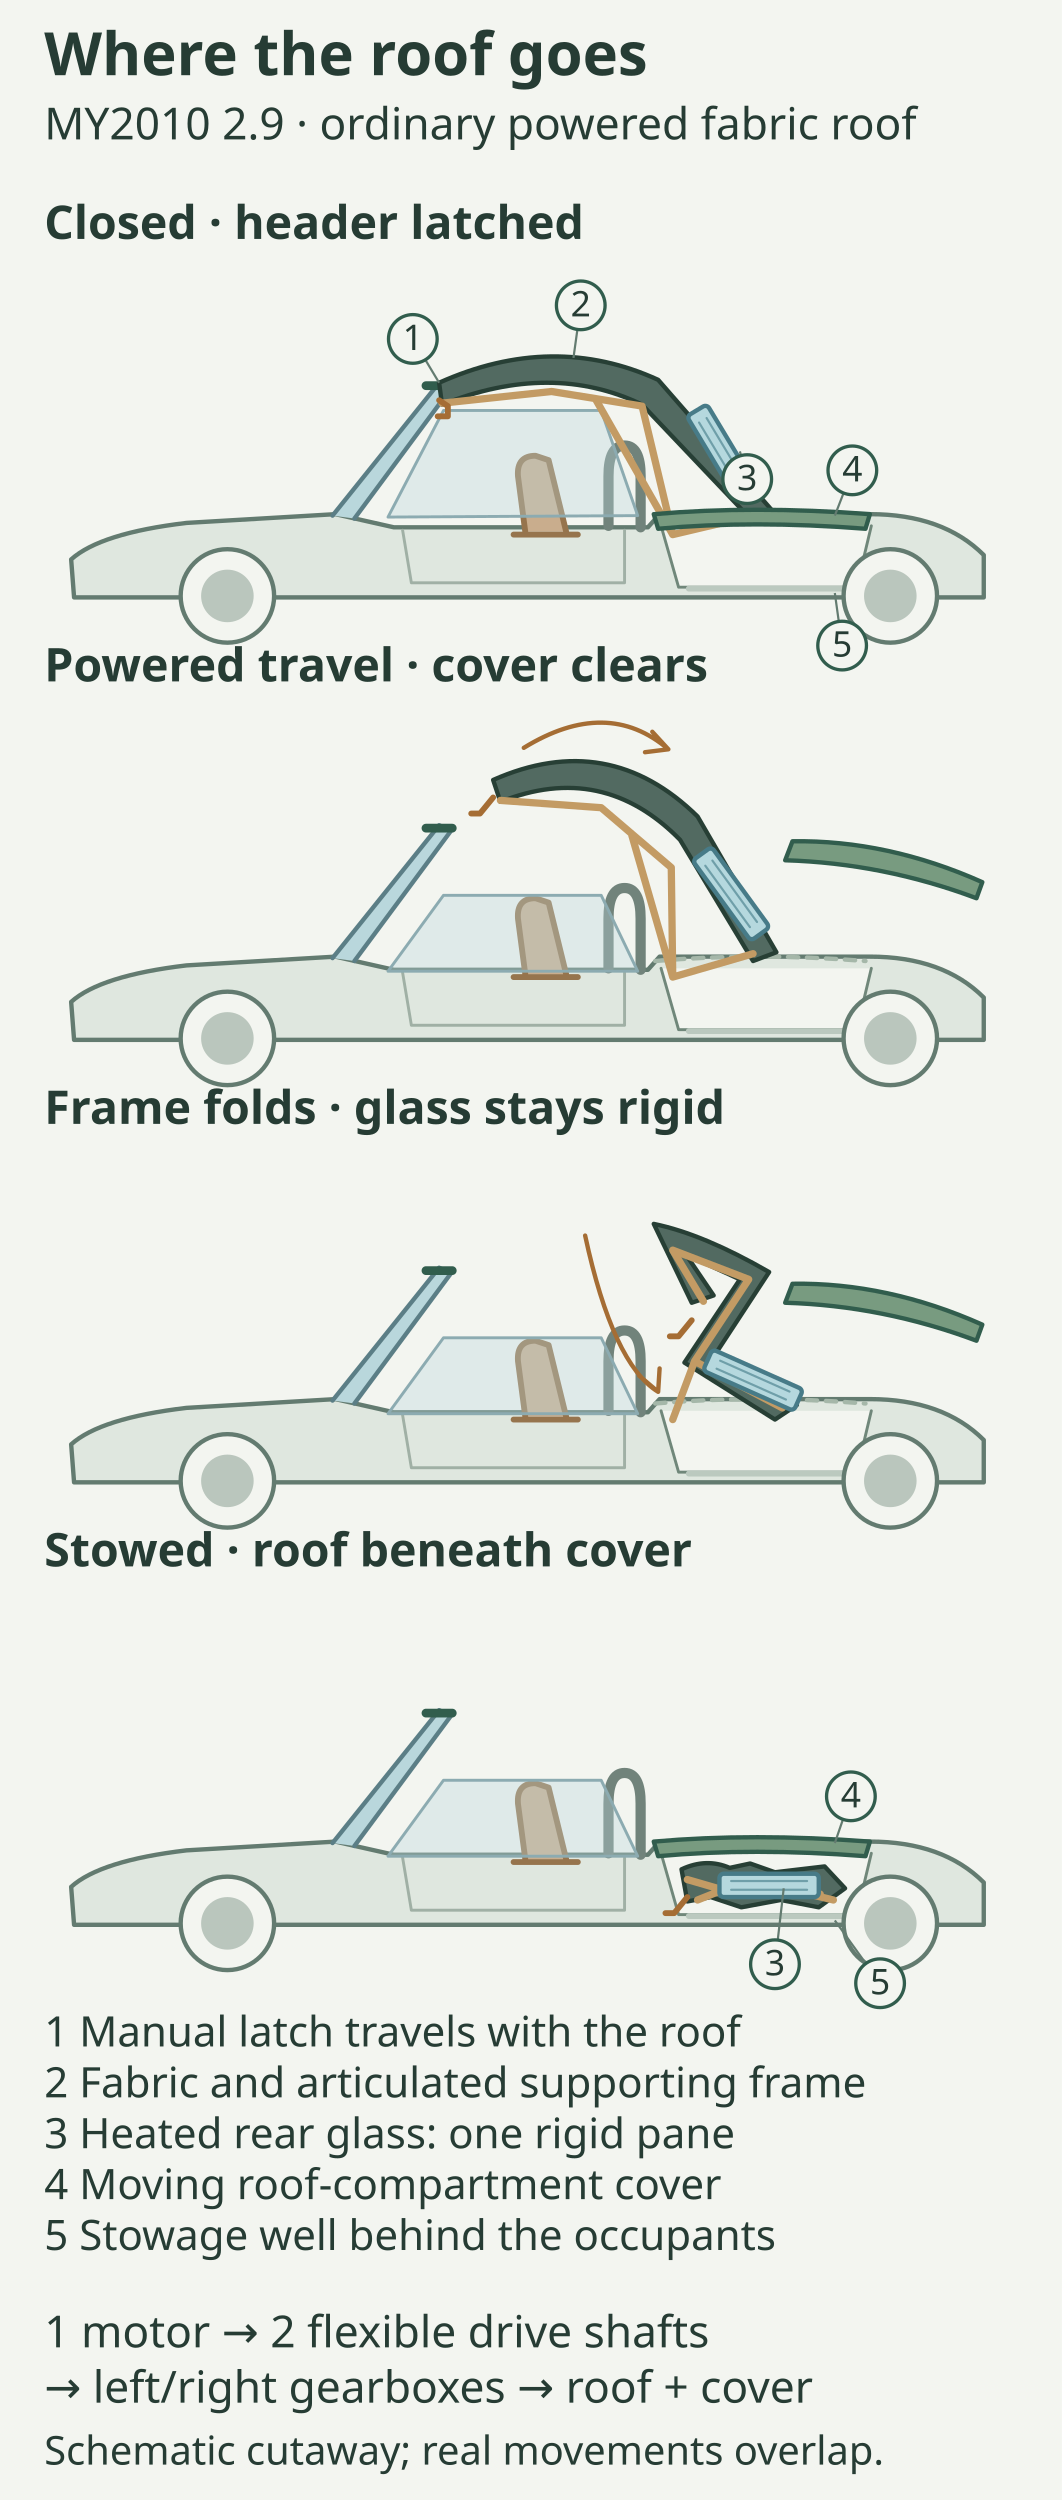
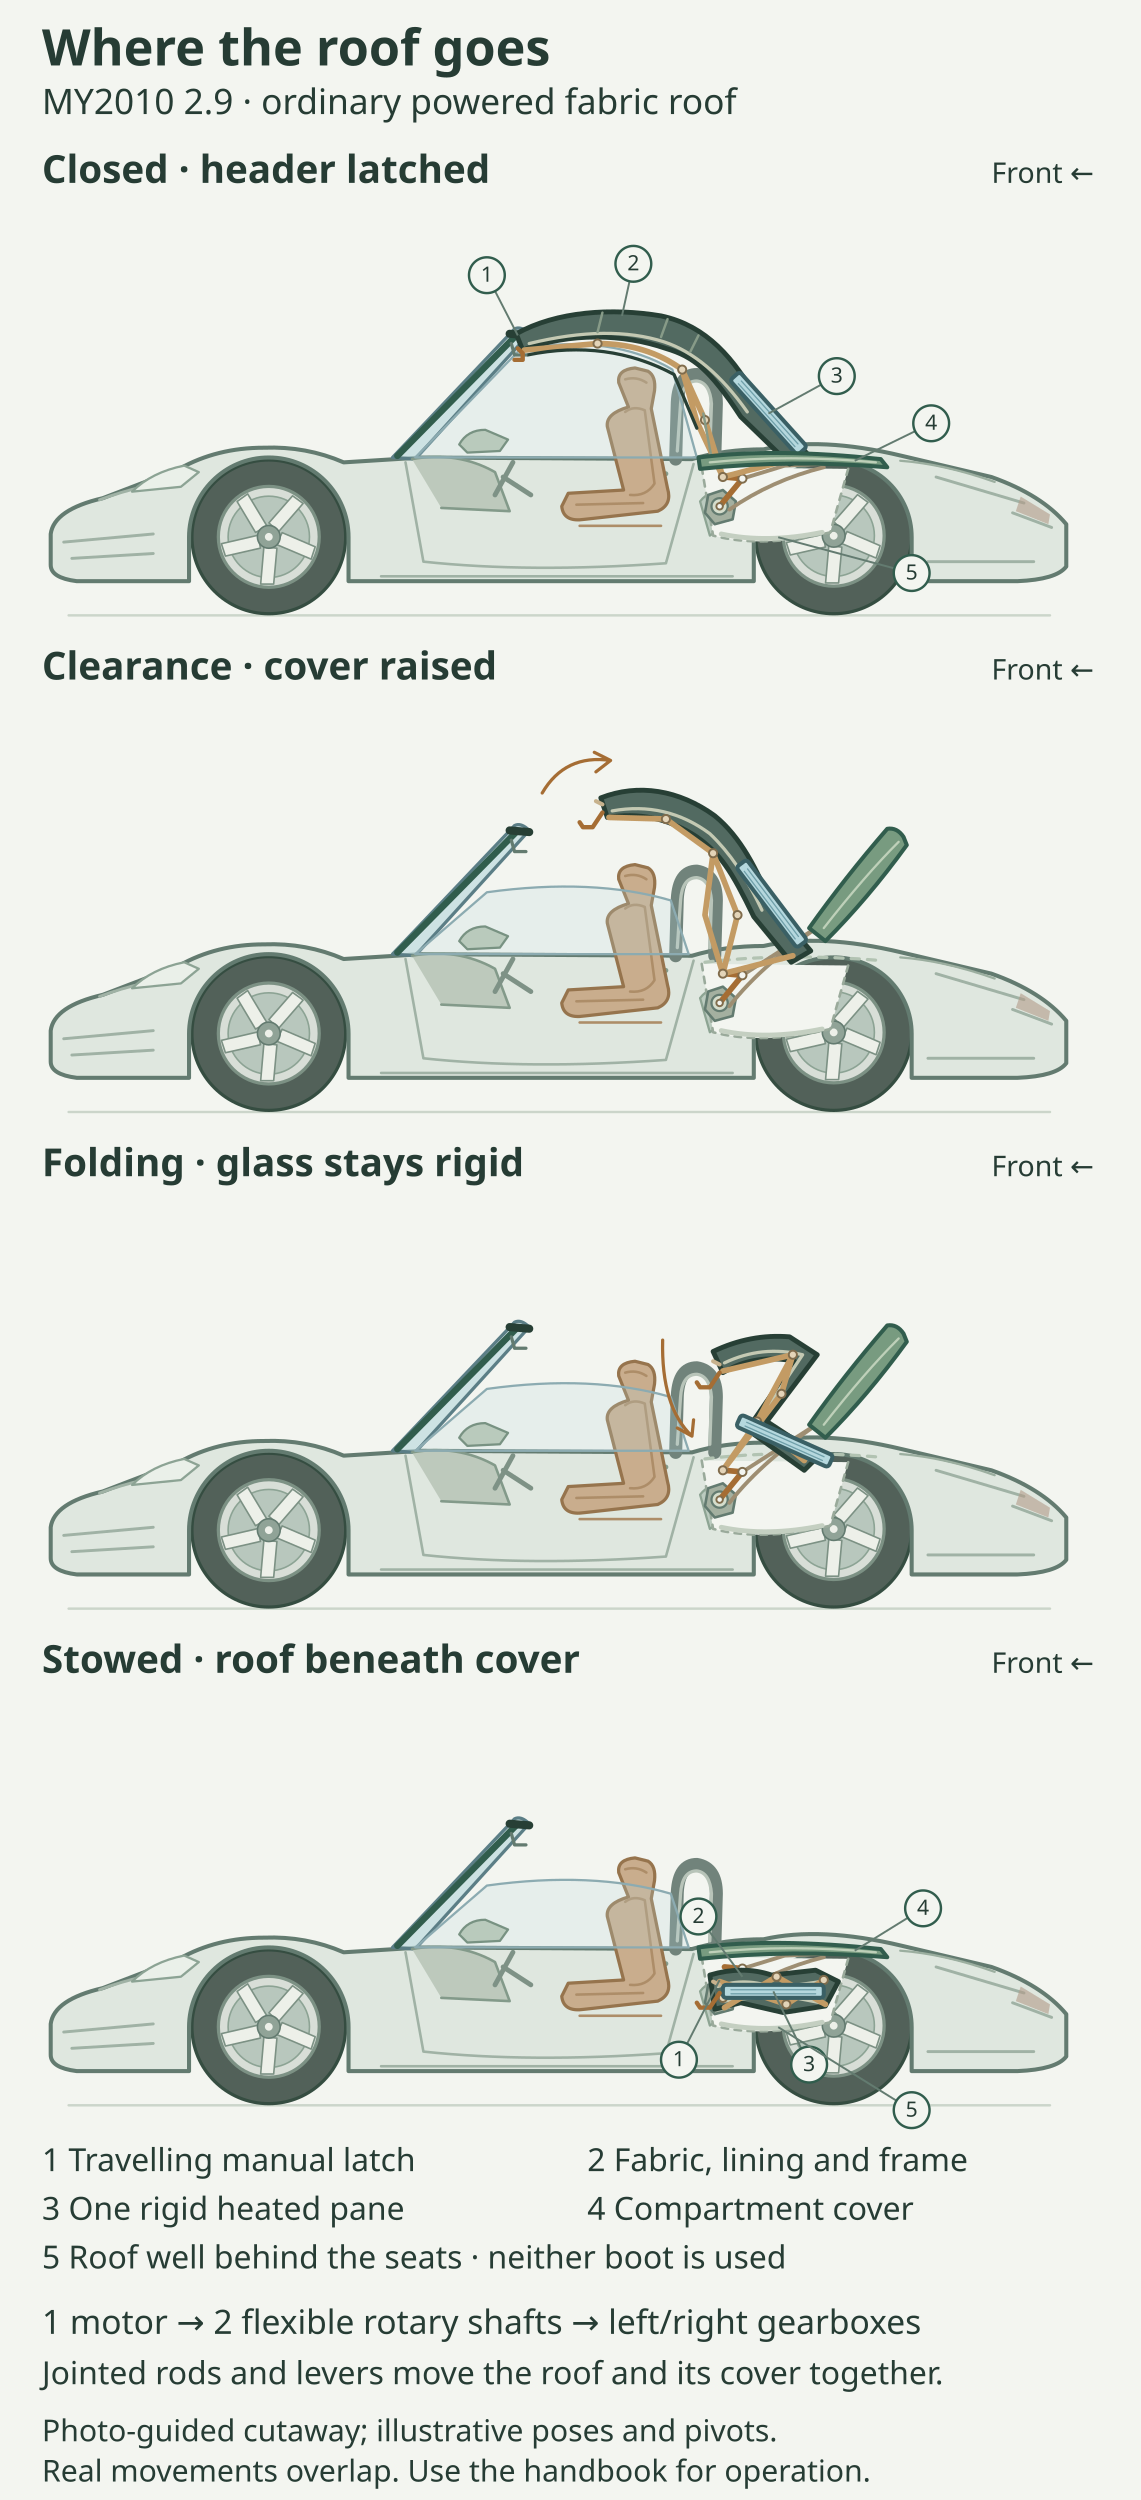
- <svg xmlns="http://www.w3.org/2000/svg" viewBox="0 0 480 1130" role="img" aria-labelledby="t d">
-   <rect width="480" height="1130" fill="#f3f5f0" />
+ <svg xmlns="http://www.w3.org/2000/svg" viewBox="0 0 680 1490" role="img" aria-labelledby="t d">
+   <rect width="680" height="1490" fill="#f3f5f0" />
  <g font-family="sans-serif" fill="#263c34">
-     <text x="20" y="34" font-size="27" font-weight="bold">Where the roof goes</text>
-     <text x="20" y="63" font-size="20">MY2010 2.9 · ordinary powered fabric roof</text>
-     <g transform="translate(0 85)">
-       <text x="20" y="23" font-size="21" font-weight="600">Closed · header latched</text>
-       <g transform="translate(15 22) scale(0.66)">
+     <text x="25" y="39" font-size="30" font-weight="bold">Where the roof goes</text>
+     <text x="25" y="68" font-size="21">MY2010 2.9 · ordinary powered fabric roof</text>
+     <g transform="translate(0 88)">
+       <text x="25" y="21" font-size="23" font-weight="600">Closed · header latched</text>
+       <text x="652" y="21" text-anchor="end" font-size="17">Front ←</text>
+       <g transform="translate(5 12) scale(.97)">
        <g stroke-linecap="round" stroke-linejoin="round">
-           <path d="M26 221 Q46 203 105 196 L207 190 L247 199 L421 199 L429 190 L573 190 Q623 190 651 218 L651 247 L28 247 Z" fill="#dfe7df" stroke="#637b70" stroke-width="3" />
-           <path d="M205 191 L278 100 L286 104 L220 193" fill="#b9d7dc" stroke="#5b7e86" stroke-width="3" />
-           <path d="M269 102 L287 102" stroke="#315d4d" stroke-width="6" />
-           <path d="M253 201 L259 237 H405 V201" fill="none" stroke="#a0b0a5" stroke-width="2" />
-           <path d="M337 202 L332 164 Q331 150 344 150 L353 153 L365 202 M329 204 H373" fill="#c9ad8d" stroke="#96744d" stroke-width="4" />
-           <path d="M394 198 V164 Q394 143 405 143 Q416 143 416 164 V199" fill="none" stroke="#71837b" stroke-width="7" />
-           <path d="M430 198 L442 240 L564 240 L574 198" fill="#f3f5f0" stroke="#70877a" stroke-width="2" />
-           <path d="M449 241 H558" stroke="#bbc9bf" stroke-width="4" />
-           <g fill="#f3f5f0" stroke="#637b70" stroke-width="3">
-             <circle cx="133" cy="246" r="32" />
-             <circle cx="587" cy="246" r="32" />
-           </g>
-           <g fill="#bac6bd">
-             <circle cx="133" cy="246" r="18" />
-             <circle cx="587" cy="246" r="18" />
-           </g>
-           <path d="M243 192 L281 119 L389 119 L414 191 Z" fill="#b9d7dc" fill-opacity=".35" stroke="#8cabb1" stroke-width="2" />
-           <path d="M278 100 Q356 65 428 98 L510 192 L493 195 L417 115 Q355 85 280 115 Z" fill="#526a61" stroke="#273f35" stroke-width="3" />
-           <path d="M280 114 L355 106 L417 116 L438 204 M385 111 L438 204 L493 191" fill="none" stroke="#c39b64" stroke-width="5" />
-           <g transform="translate(472 148) rotate(59)">
-             <rect x="-34" y="-8" width="68" height="16" rx="3" fill="#b5d8de" stroke="#477b88" stroke-width="3" />
-             <path d="M-26 -3 H26 M-26 3 H26" stroke="#6f9fa9" stroke-width="1.5" />
-           </g>
-           <path d="M425 190 Q493 184 573 190 L570 200 Q493 194 428 200 Z" fill="#789b80" stroke="#315d4d" stroke-width="3" />
-           <path d="M278 112 l6 4 v7 h-7" fill="none" stroke="#a56d34" stroke-width="4" />
+           <path d="M37 275 H640" stroke="#cbd5ca" stroke-width="1.5" />
+           <g transform="translate(160 226.77)">
+             <circle r="47.23" fill="#526159" stroke="#354d41" stroke-width="2" />
+             <circle r="31" fill="#d8ded7" stroke="#7c9184" stroke-width="2" />
+             <circle r="25" fill="#b8c7bd" stroke="#8ca394" />
+             <path d="M-3 6 L-5 29 L3 29 L5 7 Z" transform="rotate(0)" fill="#edf0e9" stroke="#7c9184" stroke-width="1" />
+             <path d="M-3 6 L-5 29 L3 29 L5 7 Z" transform="rotate(72)" fill="#edf0e9" stroke="#7c9184" stroke-width="1" />
+             <path d="M-3 6 L-5 29 L3 29 L5 7 Z" transform="rotate(144)" fill="#edf0e9" stroke="#7c9184" stroke-width="1" />
+             <path d="M-3 6 L-5 29 L3 29 L5 7 Z" transform="rotate(216)" fill="#edf0e9" stroke="#7c9184" stroke-width="1" />
+             <path d="M-3 6 L-5 29 L3 29 L5 7 Z" transform="rotate(288)" fill="#edf0e9" stroke="#7c9184" stroke-width="1" />
+             <circle r="7" fill="#90a397" stroke="#637b70" />
+             <circle r="2.4" fill="#edf0e9" />
+           </g>
+           <g transform="translate(507.1 226.09)">
+             <circle r="47.91" fill="#526159" stroke="#354d41" stroke-width="2" />
+             <circle r="31" fill="#d8ded7" stroke="#7c9184" stroke-width="2" />
+             <circle r="25" fill="#b8c7bd" stroke="#8ca394" />
+             <path d="M-3 6 L-5 29 L3 29 L5 7 Z" transform="rotate(0)" fill="#edf0e9" stroke="#7c9184" stroke-width="1" />
+             <path d="M-3 6 L-5 29 L3 29 L5 7 Z" transform="rotate(72)" fill="#edf0e9" stroke="#7c9184" stroke-width="1" />
+             <path d="M-3 6 L-5 29 L3 29 L5 7 Z" transform="rotate(144)" fill="#edf0e9" stroke="#7c9184" stroke-width="1" />
+             <path d="M-3 6 L-5 29 L3 29 L5 7 Z" transform="rotate(216)" fill="#edf0e9" stroke="#7c9184" stroke-width="1" />
+             <path d="M-3 6 L-5 29 L3 29 L5 7 Z" transform="rotate(288)" fill="#edf0e9" stroke="#7c9184" stroke-width="1" />
+             <circle r="7" fill="#90a397" stroke="#637b70" />
+             <circle r="2.4" fill="#edf0e9" />
+           </g>
+           <path d="M26 225 Q28 210 58 203 L105 185 Q128 172 157 172 Q183 171 206 181 L254 178 L420 179 Q440 173 464 173 Q499 165 549 177 L604 190 Q635 201 650 219 V245 Q644 253 620 254 H555 V227 C555 201 534 180 507 180 C480 180 458 201 458 227 V254 H209 V227 C209 200 187 178 160 178 C133 178 111 200 111 227 V254 H42 Q26 252 26 244 Z" fill="#dfe7df" stroke="#637b70" stroke-width="2.5" />
+           <path d="M56 204 Q83 194 109 192 M34 230 L89 225 M39 240 L89 237 M570 190 L624 206 M617 212 L641 221 M565 242 H630" fill="none" stroke="#a0b2a5" stroke-width="1.8" />
+           <path d="M76 199 Q88 187 108 183 L117 187 L106 196 Z" fill="#eaf0e9" stroke="#8ca394" stroke-width="1.4" />
+           <path d="M622 202 L640 213 L639 219 L619 211 Z" fill="#b29b89" opacity=".6" />
+           <path d="M244 181 L255 242 Q320 249 404 243 L421 182 M229 251 H445" fill="none" stroke="#a0b2a5" stroke-width="1.6" />
+           <path d="M425 205 Q431 197 445 197 L447 215 L431 226 Z M431 205 L442 204 M433 211 L442 210 M435 217 L442 215" fill="#bbcbbf" stroke="#8da493" stroke-width="1.4" />
+           <path d="M386 188 H404" stroke="#849b8b" stroke-width="3" />
+           <path d="M236 178 L311 99 Q315 97 320 102 L250 179 Z" fill="#b9d7dc" fill-opacity=".65" stroke="#5b7e86" stroke-width="2" />
+           <path d="M239 177 L312 103" fill="none" stroke="#315d4d" stroke-width="4" />
+           <path d="M308 102 L320 103" stroke="#273f35" stroke-width="5" />
+           <path d="M248 179 Q276 174 299 187 L308 211 L266 209" fill="#bdc9bc" stroke="#839a8a" stroke-width="1.6" />
+           <path d="M304 190 L321 201 M310 181 L299 201" stroke="#7e9286" stroke-width="3" />
+           <path d="M381 147 L375 132 Q374 124 385 123 L393 125 Q398 128 397 137 L395 148 L405 197 Q408 207 399 211 L354 216 Q341 218 340 208 L344 200 L378 198 L368 159 Q367 151 381 147 Z" fill="#c9ad8d" stroke="#96744d" stroke-width="2" />
+           <path d="M379 150 Q384 146 391 149 L397 194 Q392 202 382 201 M349 207 L390 206 M379 130 Q386 128 392 132 M351 220 H401" fill="none" stroke="#ad8d68" stroke-width="1.6" />
+           <path d="M410 179 L411 144 Q412 127 423 127 Q435 129 435 145 L434 179" fill="none" stroke="#71837b" stroke-width="8" />
+           <path d="M411 174 L413 145 Q414 131 423 131 Q431 132 432 145 L431 174" fill="none" stroke="#b8c4b9" stroke-width="2" />
+           <path d="M250 178 L315 111 Q371 102 408 124 L423 178 Z" fill="#b9d7dc" fill-opacity=".22" stroke="#8cabb1" stroke-width="1.4" />
+           <path d="M277 170 Q282 161 293 161 L307 167 L302 174 L282 175 Z" fill="#b9cabc" stroke="#789282" stroke-width="1.4" />
+           <path d="M426 184 L433 226 Q463 234 505 224 L516 185" fill="#f3f5f0" stroke="#9aaa9b" stroke-width="1.6" stroke-dasharray="4 4" />
+           <path d="M438 225 Q466 231 500 224" fill="none" stroke="#c4cfc1" stroke-width="3" />
+           <path d="M428 183 Q477 177 537 182" fill="none" stroke="#b2c3b2" stroke-width="2" />
+           <path d="M430 201 L439 198 L447 205 L445 216 L434 219 L428 212 Z" fill="#a4b0a0" stroke="#637b70" stroke-width="1.6" />
+           <circle cx="437" cy="208" r="5" fill="#d5ddcc" stroke="#637b70" stroke-width="1.4" />
+           <path d="M437 208 L451 191 L440 190" fill="none" stroke="#a56d34" stroke-width="3.5" />
+           <path d="M451 191 L477 183 L519 181 M443 210 Q469 192 501 184" fill="none" stroke="#9e8e72" stroke-width="2.4" />
+           <g fill="#f3f5f0" stroke="#806c4c" stroke-width="1.2">
+             <circle cx="451" cy="191" r="2.5" />
+             <circle cx="437" cy="208" r="2" />
+           </g>
+           <path d="M312 102 C337 88 371 86 401 91 C429 97 446 117 461 144 L493 178 L480 182 L450 153 C431 124 421 116 404 111 C378 102 345 101 316 112 Z" fill="#526a61" stroke="#273f35" stroke-width="3" />
+           <path d="M320 108 Q369 96 403 107 Q430 116 454 150" fill="none" stroke="#c4c9b3" stroke-width="2" />
+           <path d="M317 112 L362 108 Q392 108 414 124 L428 155 L439 190 M414 124 L423 156 L439 190 L481 179" fill="none" stroke="#c39b64" stroke-width="3.5" />
+           <circle cx="362" cy="108" r="2.5" fill="#e3d4b8" stroke="#806c4c" stroke-width="1.2" />
+           <circle cx="414" cy="124" r="2.5" fill="#e3d4b8" stroke="#806c4c" stroke-width="1.2" />
+           <circle cx="428" cy="155" r="2.5" fill="#e3d4b8" stroke="#806c4c" stroke-width="1.2" />
+           <circle cx="439" cy="190" r="2.5" fill="#e3d4b8" stroke="#806c4c" stroke-width="1.2" />
+           <path d="M365 89 L362 101 M405 93 L401 104 M424 103 L419 113 M427 151 L432 178" stroke="#879b88" stroke-width="1.5" fill="none" />
+           <path d="M319 115 Q368 105 409 127 L423 160" stroke="#273f35" stroke-width="2" fill="none" />
+           <g transform="translate(467 151) rotate(48)">
+             <rect x="-31" y="-4" width="62" height="8" rx="2" fill="#b5d8de" stroke="#3a6065" stroke-width="2.5" />
+             <path d="M-26 -1 H26 M-26 1.5 H26" stroke="#6f9fa9" stroke-width=".8" />
+           </g>
+           <path d="M424 178 Q471 172 536 179 L540 184 Q481 179 425 185 Z" fill="#789b80" stroke="#315d4d" stroke-width="2.5" />
+           <path d="M431 181 Q480 176 533 181" fill="none" stroke="#bed0b9" stroke-width="1.4" />
+           <path d="M548 180 Q575 182 606 193" fill="none" stroke="#9bae9f" stroke-width="1.4" />
+           <path d="M309 108 L311 115 L318 115" fill="none" stroke="#637b70" stroke-width="2" />
+           <path d="M313 111 l3 3 v4 h-5" fill="none" stroke="#a56d34" stroke-width="2.7" />
        </g>
-       </g>
-       <g transform="translate(0 22)">
-         <path d="M198.48 66 L186.6 46.2" fill="none" stroke="#637b70" />
-         <circle cx="186.6" cy="46.2" r="11" fill="#f3f5f0" stroke="#315d4d" stroke-width="1.5" />
-         <text x="186.6" y="51.2" text-anchor="middle" font-size="16">1</text>
-         <path d="M259.2 54.78 L262.5 31.02" fill="none" stroke="#637b70" />
-         <circle cx="262.5" cy="31.02" r="11" fill="#f3f5f0" stroke="#315d4d" stroke-width="1.5" />
-         <text x="262.5" y="36.02" text-anchor="middle" font-size="16">2</text>
-         <path d="M334.44 97.02 L337.74 109.56" fill="none" stroke="#637b70" />
-         <circle cx="337.74" cy="109.56" r="11" fill="#f3f5f0" stroke="#315d4d" stroke-width="1.5" />
-         <text x="337.74" y="114.56" text-anchor="middle" font-size="16">3</text>
-         <path d="M377.34 126.06 L385.26 105.6" fill="none" stroke="#637b70" />
-         <circle cx="385.26" cy="105.6" r="11" fill="#f3f5f0" stroke="#315d4d" stroke-width="1.5" />
-         <text x="385.26" y="110.6" text-anchor="middle" font-size="16">4</text>
-         <path d="M377.34 161.04 L380.64 184.8" fill="none" stroke="#637b70" />
-         <circle cx="380.64" cy="184.8" r="11" fill="#f3f5f0" stroke="#315d4d" stroke-width="1.5" />
-         <text x="380.64" y="189.8" text-anchor="middle" font-size="16">5</text>
+         <path d="M313 103 L294 66" fill="none" stroke="#637b70" stroke-width="1.2" />
+         <circle cx="294" cy="66" r="11" fill="#f3f5f0" stroke="#315d4d" stroke-width="1.5" />
+         <text x="294" y="70" text-anchor="middle" font-size="13">1</text>
+         <path d="M377 91 L384 59" fill="none" stroke="#637b70" stroke-width="1.2" />
+         <circle cx="384" cy="59" r="11" fill="#f3f5f0" stroke="#315d4d" stroke-width="1.5" />
+         <text x="384" y="63" text-anchor="middle" font-size="13">2</text>
+         <path d="M467 151 L509 128" fill="none" stroke="#637b70" stroke-width="1.2" />
+         <circle cx="509" cy="128" r="11" fill="#f3f5f0" stroke="#315d4d" stroke-width="1.5" />
+         <text x="509" y="132" text-anchor="middle" font-size="13">3</text>
+         <path d="M520 180 L567 157" fill="none" stroke="#637b70" stroke-width="1.2" />
+         <circle cx="567" cy="157" r="11" fill="#f3f5f0" stroke="#315d4d" stroke-width="1.5" />
+         <text x="567" y="161" text-anchor="middle" font-size="13">4</text>
+         <path d="M473 227 L555 249" fill="none" stroke="#637b70" stroke-width="1.2" />
+         <circle cx="555" cy="249" r="11" fill="#f3f5f0" stroke="#315d4d" stroke-width="1.5" />
+         <text x="555" y="253" text-anchor="middle" font-size="13">5</text>
      </g>
    </g>
-     <g transform="translate(0 285)">
-       <text x="20" y="23" font-size="21" font-weight="600">Powered travel · cover clears</text>
-       <g transform="translate(15 22) scale(0.66)">
+     <g transform="translate(0 384)">
+       <text x="25" y="21" font-size="23" font-weight="600">Clearance · cover raised</text>
+       <text x="652" y="21" text-anchor="end" font-size="17">Front ←</text>
+       <g transform="translate(5 12) scale(.97)">
        <g stroke-linecap="round" stroke-linejoin="round">
-           <path d="M26 221 Q46 203 105 196 L207 190 L247 199 L421 199 L429 190 L573 190 Q623 190 651 218 L651 247 L28 247 Z" fill="#dfe7df" stroke="#637b70" stroke-width="3" />
-           <path d="M205 191 L278 100 L286 104 L220 193" fill="#b9d7dc" stroke="#5b7e86" stroke-width="3" />
-           <path d="M269 102 L287 102" stroke="#315d4d" stroke-width="6" />
-           <path d="M253 201 L259 237 H405 V201" fill="none" stroke="#a0b0a5" stroke-width="2" />
-           <path d="M337 202 L332 164 Q331 150 344 150 L353 153 L365 202 M329 204 H373" fill="#c9ad8d" stroke="#96744d" stroke-width="4" />
-           <path d="M394 198 V164 Q394 143 405 143 Q416 143 416 164 V199" fill="none" stroke="#71837b" stroke-width="7" />
-           <path d="M430 198 L442 240 L564 240 L574 198" fill="#f3f5f0" stroke="#70877a" stroke-width="2" />
-           <path d="M449 241 H558" stroke="#bbc9bf" stroke-width="4" />
-           <g fill="#f3f5f0" stroke="#637b70" stroke-width="3">
-             <circle cx="133" cy="246" r="32" />
-             <circle cx="587" cy="246" r="32" />
-           </g>
-           <g fill="#bac6bd">
-             <circle cx="133" cy="246" r="18" />
-             <circle cx="587" cy="246" r="18" />
-           </g>
-           <path d="M243 200 L281 148 L389 148 L414 200 Z" fill="#b9d7dc" fill-opacity=".35" stroke="#8cabb1" stroke-width="2" />
-           <path d="M426 193 Q495 187 570 193" fill="none" stroke="#a5b7a9" stroke-width="3" stroke-dasharray="7 6" />
-           <path d="M315 69 Q394 34 455 94 L509 187 L493 193 L443 110 Q390 56 320 84 Z" fill="#526a61" stroke="#273f35" stroke-width="3" />
-           <path d="M320 83 L389 88 L437 129 L438 204 M410 107 L438 204 L493 188" fill="none" stroke="#c39b64" stroke-width="5" />
-           <g transform="translate(478 147) rotate(54)">
-             <rect x="-34" y="-8" width="68" height="16" rx="3" fill="#b5d8de" stroke="#477b88" stroke-width="3" />
-             <path d="M-26 -3 H26 M-26 3 H26" stroke="#6f9fa9" stroke-width="1.5" />
-           </g>
-           <path d="M520 111 Q585 110 650 139 L646 150 Q582 126 515 124 Z" fill="#789b80" stroke="#315d4d" stroke-width="3" />
-           <path d="M315 81 l-9 11 h-6" fill="none" stroke="#a56d34" stroke-width="4" />
-           <path d="M336 47 Q393 12 435 48 M424 36 L435 48 L419 50" fill="none" stroke="#a56d34" stroke-width="3" />
+           <path d="M37 275 H640" stroke="#cbd5ca" stroke-width="1.5" />
+           <g transform="translate(160 226.77)">
+             <circle r="47.23" fill="#526159" stroke="#354d41" stroke-width="2" />
+             <circle r="31" fill="#d8ded7" stroke="#7c9184" stroke-width="2" />
+             <circle r="25" fill="#b8c7bd" stroke="#8ca394" />
+             <path d="M-3 6 L-5 29 L3 29 L5 7 Z" transform="rotate(0)" fill="#edf0e9" stroke="#7c9184" stroke-width="1" />
+             <path d="M-3 6 L-5 29 L3 29 L5 7 Z" transform="rotate(72)" fill="#edf0e9" stroke="#7c9184" stroke-width="1" />
+             <path d="M-3 6 L-5 29 L3 29 L5 7 Z" transform="rotate(144)" fill="#edf0e9" stroke="#7c9184" stroke-width="1" />
+             <path d="M-3 6 L-5 29 L3 29 L5 7 Z" transform="rotate(216)" fill="#edf0e9" stroke="#7c9184" stroke-width="1" />
+             <path d="M-3 6 L-5 29 L3 29 L5 7 Z" transform="rotate(288)" fill="#edf0e9" stroke="#7c9184" stroke-width="1" />
+             <circle r="7" fill="#90a397" stroke="#637b70" />
+             <circle r="2.4" fill="#edf0e9" />
+           </g>
+           <g transform="translate(507.1 226.09)">
+             <circle r="47.91" fill="#526159" stroke="#354d41" stroke-width="2" />
+             <circle r="31" fill="#d8ded7" stroke="#7c9184" stroke-width="2" />
+             <circle r="25" fill="#b8c7bd" stroke="#8ca394" />
+             <path d="M-3 6 L-5 29 L3 29 L5 7 Z" transform="rotate(0)" fill="#edf0e9" stroke="#7c9184" stroke-width="1" />
+             <path d="M-3 6 L-5 29 L3 29 L5 7 Z" transform="rotate(72)" fill="#edf0e9" stroke="#7c9184" stroke-width="1" />
+             <path d="M-3 6 L-5 29 L3 29 L5 7 Z" transform="rotate(144)" fill="#edf0e9" stroke="#7c9184" stroke-width="1" />
+             <path d="M-3 6 L-5 29 L3 29 L5 7 Z" transform="rotate(216)" fill="#edf0e9" stroke="#7c9184" stroke-width="1" />
+             <path d="M-3 6 L-5 29 L3 29 L5 7 Z" transform="rotate(288)" fill="#edf0e9" stroke="#7c9184" stroke-width="1" />
+             <circle r="7" fill="#90a397" stroke="#637b70" />
+             <circle r="2.4" fill="#edf0e9" />
+           </g>
+           <path d="M26 225 Q28 210 58 203 L105 185 Q128 172 157 172 Q183 171 206 181 L254 178 L420 179 Q440 173 464 173 Q499 165 549 177 L604 190 Q635 201 650 219 V245 Q644 253 620 254 H555 V227 C555 201 534 180 507 180 C480 180 458 201 458 227 V254 H209 V227 C209 200 187 178 160 178 C133 178 111 200 111 227 V254 H42 Q26 252 26 244 Z" fill="#dfe7df" stroke="#637b70" stroke-width="2.5" />
+           <path d="M56 204 Q83 194 109 192 M34 230 L89 225 M39 240 L89 237 M570 190 L624 206 M617 212 L641 221 M565 242 H630" fill="none" stroke="#a0b2a5" stroke-width="1.8" />
+           <path d="M76 199 Q88 187 108 183 L117 187 L106 196 Z" fill="#eaf0e9" stroke="#8ca394" stroke-width="1.4" />
+           <path d="M622 202 L640 213 L639 219 L619 211 Z" fill="#b29b89" opacity=".6" />
+           <path d="M244 181 L255 242 Q320 249 404 243 L421 182 M229 251 H445" fill="none" stroke="#a0b2a5" stroke-width="1.6" />
+           <path d="M425 205 Q431 197 445 197 L447 215 L431 226 Z M431 205 L442 204 M433 211 L442 210 M435 217 L442 215" fill="#bbcbbf" stroke="#8da493" stroke-width="1.4" />
+           <path d="M386 188 H404" stroke="#849b8b" stroke-width="3" />
+           <path d="M236 178 L311 99 Q315 97 320 102 L250 179 Z" fill="#b9d7dc" fill-opacity=".65" stroke="#5b7e86" stroke-width="2" />
+           <path d="M239 177 L312 103" fill="none" stroke="#315d4d" stroke-width="4" />
+           <path d="M308 102 L320 103" stroke="#273f35" stroke-width="5" />
+           <path d="M248 179 Q276 174 299 187 L308 211 L266 209" fill="#bdc9bc" stroke="#839a8a" stroke-width="1.6" />
+           <path d="M304 190 L321 201 M310 181 L299 201" stroke="#7e9286" stroke-width="3" />
+           <path d="M381 147 L375 132 Q374 124 385 123 L393 125 Q398 128 397 137 L395 148 L405 197 Q408 207 399 211 L354 216 Q341 218 340 208 L344 200 L378 198 L368 159 Q367 151 381 147 Z" fill="#c9ad8d" stroke="#96744d" stroke-width="2" />
+           <path d="M379 150 Q384 146 391 149 L397 194 Q392 202 382 201 M349 207 L390 206 M379 130 Q386 128 392 132 M351 220 H401" fill="none" stroke="#ad8d68" stroke-width="1.6" />
+           <path d="M410 179 L411 144 Q412 127 423 127 Q435 129 435 145 L434 179" fill="none" stroke="#71837b" stroke-width="8" />
+           <path d="M411 174 L413 145 Q414 131 423 131 Q431 132 432 145 L431 174" fill="none" stroke="#b8c4b9" stroke-width="2" />
+           <path d="M250 178 L294 140 Q359 131 407 145 L418 178 Z" fill="#b9d7dc" fill-opacity=".22" stroke="#8cabb1" stroke-width="1.4" />
+           <path d="M277 170 Q282 161 293 161 L307 167 L302 174 L282 175 Z" fill="#b9cabc" stroke="#789282" stroke-width="1.4" />
+           <path d="M426 184 L433 226 Q463 234 505 224 L516 185" fill="#f3f5f0" stroke="#9aaa9b" stroke-width="1.6" stroke-dasharray="4 4" />
+           <path d="M438 225 Q466 231 500 224" fill="none" stroke="#c4cfc1" stroke-width="3" />
+           <path d="M428 183 Q477 177 537 182" fill="none" stroke="#b2c3b2" stroke-width="2" stroke-dasharray="5 5" />
+           <path d="M430 201 L439 198 L447 205 L445 216 L434 219 L428 212 Z" fill="#a4b0a0" stroke="#637b70" stroke-width="1.6" />
+           <circle cx="437" cy="208" r="5" fill="#d5ddcc" stroke="#637b70" stroke-width="1.4" />
+           <path d="M437 208 L451 191 L440 190" fill="none" stroke="#a56d34" stroke-width="3.5" />
+           <path d="M451 191 L504 157 L526 136 M443 210 Q464 183 504 157" fill="none" stroke="#9e8e72" stroke-width="2.4" />
+           <g fill="#f3f5f0" stroke="#806c4c" stroke-width="1.2">
+             <circle cx="451" cy="191" r="2.5" />
+             <circle cx="437" cy="208" r="2" />
+           </g>
+           <path d="M364 82 C387 73 412 77 434 93 C450 106 460 126 469 148 L493 176 L481 183 L458 155 C444 126 437 116 423 106 C405 94 387 91 368 94 Z" fill="#526a61" stroke="#273f35" stroke-width="3" />
+           <path d="M371 90 Q404 84 431 104 Q449 121 463 151" fill="none" stroke="#c4c9b3" stroke-width="2" />
+           <path d="M369 94 L404 95 L433 116 L448 154 L439 190 M433 116 L428 154 L439 190 L482 179" fill="none" stroke="#c39b64" stroke-width="3.5" />
+           <circle cx="404" cy="95" r="2.5" fill="#e3d4b8" stroke="#806c4c" stroke-width="1.2" />
+           <circle cx="433" cy="116" r="2.5" fill="#e3d4b8" stroke="#806c4c" stroke-width="1.2" />
+           <circle cx="448" cy="154" r="2.5" fill="#e3d4b8" stroke="#806c4c" stroke-width="1.2" />
+           <circle cx="439" cy="190" r="2.5" fill="#e3d4b8" stroke="#806c4c" stroke-width="1.2" />
+           <g transform="translate(469 147) rotate(53)">
+             <rect x="-31" y="-4" width="62" height="8" rx="2" fill="#b5d8de" stroke="#3a6065" stroke-width="2.5" />
+             <path d="M-26 -1 H26 M-26 1.5 H26" stroke="#6f9fa9" stroke-width=".8" />
+           </g>
+           <path d="M492 162 Q514 131 540 101 Q546 100 550 106 L552 111 Q528 144 502 170 Z" fill="#789b80" stroke="#315d4d" stroke-width="2.5" />
+           <path d="M501 162 Q526 130 547 109" fill="none" stroke="#bed0b9" stroke-width="1.4" />
+           <path d="M548 180 Q575 182 606 193" fill="none" stroke="#9bae9f" stroke-width="1.4" />
+           <path d="M309 108 L311 115 L318 115" fill="none" stroke="#637b70" stroke-width="2" />
+           <path d="M365 91 l-6 9 h-6 l-2 -3" fill="none" stroke="#a56d34" stroke-width="2.7" />
+           <path d="M365 86 l-4 -2" stroke="#c7b28d" stroke-width="2.5" />
+           <path d="M328 79 Q342 55 370 59 M360 54 L370 59 L361 66" fill="none" stroke="#a56d34" stroke-width="2" />
        </g>
      </g>
    </g>
-     <g transform="translate(0 485)">
-       <text x="20" y="23" font-size="21" font-weight="600">Frame folds · glass stays rigid</text>
-       <g transform="translate(15 22) scale(0.66)">
+     <g transform="translate(0 680)">
+       <text x="25" y="21" font-size="23" font-weight="600">Folding · glass stays rigid</text>
+       <text x="652" y="21" text-anchor="end" font-size="17">Front ←</text>
+       <g transform="translate(5 12) scale(.97)">
        <g stroke-linecap="round" stroke-linejoin="round">
-           <path d="M26 221 Q46 203 105 196 L207 190 L247 199 L421 199 L429 190 L573 190 Q623 190 651 218 L651 247 L28 247 Z" fill="#dfe7df" stroke="#637b70" stroke-width="3" />
-           <path d="M205 191 L278 100 L286 104 L220 193" fill="#b9d7dc" stroke="#5b7e86" stroke-width="3" />
-           <path d="M269 102 L287 102" stroke="#315d4d" stroke-width="6" />
-           <path d="M253 201 L259 237 H405 V201" fill="none" stroke="#a0b0a5" stroke-width="2" />
-           <path d="M337 202 L332 164 Q331 150 344 150 L353 153 L365 202 M329 204 H373" fill="#c9ad8d" stroke="#96744d" stroke-width="4" />
-           <path d="M394 198 V164 Q394 143 405 143 Q416 143 416 164 V199" fill="none" stroke="#71837b" stroke-width="7" />
-           <path d="M430 198 L442 240 L564 240 L574 198" fill="#f3f5f0" stroke="#70877a" stroke-width="2" />
-           <path d="M449 241 H558" stroke="#bbc9bf" stroke-width="4" />
-           <g fill="#f3f5f0" stroke="#637b70" stroke-width="3">
-             <circle cx="133" cy="246" r="32" />
-             <circle cx="587" cy="246" r="32" />
-           </g>
-           <g fill="#bac6bd">
-             <circle cx="133" cy="246" r="18" />
-             <circle cx="587" cy="246" r="18" />
-           </g>
-           <path d="M243 200 L281 148 L389 148 L414 200 Z" fill="#b9d7dc" fill-opacity=".35" stroke="#8cabb1" stroke-width="2" />
-           <path d="M426 193 Q495 187 570 193" fill="none" stroke="#a5b7a9" stroke-width="3" stroke-dasharray="7 6" />
-           <path d="M451 124 L425 70 Q459 77 504 103 L466 161 L523 194 L508 204 L446 165 L484 108 L447 91 L466 119 Z" fill="#526a61" stroke="#273f35" stroke-width="3" />
-           <path d="M459 123 L438 88 L490 108 L453 164 L438 204 M453 164 L513 196" fill="none" stroke="#c39b64" stroke-width="5" />
-           <g transform="translate(493 177) rotate(24)">
-             <rect x="-34" y="-8" width="68" height="16" rx="3" fill="#b5d8de" stroke="#477b88" stroke-width="3" />
-             <path d="M-26 -3 H26 M-26 3 H26" stroke="#6f9fa9" stroke-width="1.5" />
-           </g>
-           <path d="M520 111 Q585 110 650 139 L646 150 Q582 126 515 124 Z" fill="#789b80" stroke="#315d4d" stroke-width="3" />
-           <path d="M451 136 l-9 11 h-6" fill="none" stroke="#a56d34" stroke-width="4" />
-           <path d="M378 78 Q397 166 428 185 M415 174 L428 185 L429 169" fill="none" stroke="#a56d34" stroke-width="3" />
+           <path d="M37 275 H640" stroke="#cbd5ca" stroke-width="1.5" />
+           <g transform="translate(160 226.77)">
+             <circle r="47.23" fill="#526159" stroke="#354d41" stroke-width="2" />
+             <circle r="31" fill="#d8ded7" stroke="#7c9184" stroke-width="2" />
+             <circle r="25" fill="#b8c7bd" stroke="#8ca394" />
+             <path d="M-3 6 L-5 29 L3 29 L5 7 Z" transform="rotate(0)" fill="#edf0e9" stroke="#7c9184" stroke-width="1" />
+             <path d="M-3 6 L-5 29 L3 29 L5 7 Z" transform="rotate(72)" fill="#edf0e9" stroke="#7c9184" stroke-width="1" />
+             <path d="M-3 6 L-5 29 L3 29 L5 7 Z" transform="rotate(144)" fill="#edf0e9" stroke="#7c9184" stroke-width="1" />
+             <path d="M-3 6 L-5 29 L3 29 L5 7 Z" transform="rotate(216)" fill="#edf0e9" stroke="#7c9184" stroke-width="1" />
+             <path d="M-3 6 L-5 29 L3 29 L5 7 Z" transform="rotate(288)" fill="#edf0e9" stroke="#7c9184" stroke-width="1" />
+             <circle r="7" fill="#90a397" stroke="#637b70" />
+             <circle r="2.4" fill="#edf0e9" />
+           </g>
+           <g transform="translate(507.1 226.09)">
+             <circle r="47.91" fill="#526159" stroke="#354d41" stroke-width="2" />
+             <circle r="31" fill="#d8ded7" stroke="#7c9184" stroke-width="2" />
+             <circle r="25" fill="#b8c7bd" stroke="#8ca394" />
+             <path d="M-3 6 L-5 29 L3 29 L5 7 Z" transform="rotate(0)" fill="#edf0e9" stroke="#7c9184" stroke-width="1" />
+             <path d="M-3 6 L-5 29 L3 29 L5 7 Z" transform="rotate(72)" fill="#edf0e9" stroke="#7c9184" stroke-width="1" />
+             <path d="M-3 6 L-5 29 L3 29 L5 7 Z" transform="rotate(144)" fill="#edf0e9" stroke="#7c9184" stroke-width="1" />
+             <path d="M-3 6 L-5 29 L3 29 L5 7 Z" transform="rotate(216)" fill="#edf0e9" stroke="#7c9184" stroke-width="1" />
+             <path d="M-3 6 L-5 29 L3 29 L5 7 Z" transform="rotate(288)" fill="#edf0e9" stroke="#7c9184" stroke-width="1" />
+             <circle r="7" fill="#90a397" stroke="#637b70" />
+             <circle r="2.4" fill="#edf0e9" />
+           </g>
+           <path d="M26 225 Q28 210 58 203 L105 185 Q128 172 157 172 Q183 171 206 181 L254 178 L420 179 Q440 173 464 173 Q499 165 549 177 L604 190 Q635 201 650 219 V245 Q644 253 620 254 H555 V227 C555 201 534 180 507 180 C480 180 458 201 458 227 V254 H209 V227 C209 200 187 178 160 178 C133 178 111 200 111 227 V254 H42 Q26 252 26 244 Z" fill="#dfe7df" stroke="#637b70" stroke-width="2.5" />
+           <path d="M56 204 Q83 194 109 192 M34 230 L89 225 M39 240 L89 237 M570 190 L624 206 M617 212 L641 221 M565 242 H630" fill="none" stroke="#a0b2a5" stroke-width="1.8" />
+           <path d="M76 199 Q88 187 108 183 L117 187 L106 196 Z" fill="#eaf0e9" stroke="#8ca394" stroke-width="1.4" />
+           <path d="M622 202 L640 213 L639 219 L619 211 Z" fill="#b29b89" opacity=".6" />
+           <path d="M244 181 L255 242 Q320 249 404 243 L421 182 M229 251 H445" fill="none" stroke="#a0b2a5" stroke-width="1.6" />
+           <path d="M425 205 Q431 197 445 197 L447 215 L431 226 Z M431 205 L442 204 M433 211 L442 210 M435 217 L442 215" fill="#bbcbbf" stroke="#8da493" stroke-width="1.4" />
+           <path d="M386 188 H404" stroke="#849b8b" stroke-width="3" />
+           <path d="M236 178 L311 99 Q315 97 320 102 L250 179 Z" fill="#b9d7dc" fill-opacity=".65" stroke="#5b7e86" stroke-width="2" />
+           <path d="M239 177 L312 103" fill="none" stroke="#315d4d" stroke-width="4" />
+           <path d="M308 102 L320 103" stroke="#273f35" stroke-width="5" />
+           <path d="M248 179 Q276 174 299 187 L308 211 L266 209" fill="#bdc9bc" stroke="#839a8a" stroke-width="1.6" />
+           <path d="M304 190 L321 201 M310 181 L299 201" stroke="#7e9286" stroke-width="3" />
+           <path d="M381 147 L375 132 Q374 124 385 123 L393 125 Q398 128 397 137 L395 148 L405 197 Q408 207 399 211 L354 216 Q341 218 340 208 L344 200 L378 198 L368 159 Q367 151 381 147 Z" fill="#c9ad8d" stroke="#96744d" stroke-width="2" />
+           <path d="M379 150 Q384 146 391 149 L397 194 Q392 202 382 201 M349 207 L390 206 M379 130 Q386 128 392 132 M351 220 H401" fill="none" stroke="#ad8d68" stroke-width="1.6" />
+           <path d="M410 179 L411 144 Q412 127 423 127 Q435 129 435 145 L434 179" fill="none" stroke="#71837b" stroke-width="8" />
+           <path d="M411 174 L413 145 Q414 131 423 131 Q431 132 432 145 L431 174" fill="none" stroke="#b8c4b9" stroke-width="2" />
+           <path d="M250 178 L294 140 Q359 131 407 145 L418 178 Z" fill="#b9d7dc" fill-opacity=".22" stroke="#8cabb1" stroke-width="1.4" />
+           <path d="M277 170 Q282 161 293 161 L307 167 L302 174 L282 175 Z" fill="#b9cabc" stroke="#789282" stroke-width="1.4" />
+           <path d="M426 184 L433 226 Q463 234 505 224 L516 185" fill="#f3f5f0" stroke="#9aaa9b" stroke-width="1.6" stroke-dasharray="4 4" />
+           <path d="M438 225 Q466 231 500 224" fill="none" stroke="#c4cfc1" stroke-width="3" />
+           <path d="M428 183 Q477 177 537 182" fill="none" stroke="#b2c3b2" stroke-width="2" stroke-dasharray="5 5" />
+           <path d="M430 201 L439 198 L447 205 L445 216 L434 219 L428 212 Z" fill="#a4b0a0" stroke="#637b70" stroke-width="1.6" />
+           <circle cx="437" cy="208" r="5" fill="#d5ddcc" stroke="#637b70" stroke-width="1.4" />
+           <path d="M437 208 L451 191 L440 190" fill="none" stroke="#a56d34" stroke-width="3.5" />
+           <path d="M451 191 L504 157 L526 136 M443 210 Q464 183 504 157" fill="none" stroke="#9e8e72" stroke-width="2.4" />
+           <g fill="#f3f5f0" stroke="#806c4c" stroke-width="1.2">
+             <circle cx="451" cy="191" r="2.5" />
+             <circle cx="437" cy="208" r="2" />
+           </g>
+           <path d="M433 117 Q456 106 480 108 L497 119 L466 160 L498 181 L489 190 L454 165 L483 123 Q459 118 439 130 Z" fill="#526a61" stroke="#273f35" stroke-width="3" />
+           <path d="M440 124 Q463 113 488 119 L460 161 L491 183" fill="none" stroke="#c4c9b3" stroke-width="2" />
+           <path d="M439 129 L482 119 L460 160 L439 190 M460 160 L489 184 M482 119 L475 143 L439 190" fill="none" stroke="#c39b64" stroke-width="3.5" />
+           <circle cx="482" cy="119" r="2.5" fill="#e3d4b8" stroke="#806c4c" stroke-width="1.2" />
+           <circle cx="460" cy="160" r="2.5" fill="#e3d4b8" stroke="#806c4c" stroke-width="1.2" />
+           <circle cx="475" cy="143" r="2.5" fill="#e3d4b8" stroke="#806c4c" stroke-width="1.2" />
+           <circle cx="439" cy="190" r="2.5" fill="#e3d4b8" stroke="#806c4c" stroke-width="1.2" />
+           <g transform="translate(477 172) rotate(24)">
+             <rect x="-31" y="-4" width="62" height="8" rx="2" fill="#b5d8de" stroke="#3a6065" stroke-width="2.5" />
+             <path d="M-26 -1 H26 M-26 1.5 H26" stroke="#6f9fa9" stroke-width=".8" />
+           </g>
+           <path d="M492 162 Q514 131 540 101 Q546 100 550 106 L552 111 Q528 144 502 170 Z" fill="#789b80" stroke="#315d4d" stroke-width="2.5" />
+           <path d="M501 162 Q526 130 547 109" fill="none" stroke="#bed0b9" stroke-width="1.4" />
+           <path d="M548 180 Q575 182 606 193" fill="none" stroke="#9bae9f" stroke-width="1.4" />
+           <path d="M309 108 L311 115 L318 115" fill="none" stroke="#637b70" stroke-width="2" />
+           <path d="M437 130 l-6 9 h-6 l-2 -3" fill="none" stroke="#a56d34" stroke-width="2.7" />
+           <path d="M437 125 l-4 -2" stroke="#c7b28d" stroke-width="2.5" />
+           <path d="M402 110 Q401 151 420 169 M411 164 L420 169 L421 159" fill="none" stroke="#a56d34" stroke-width="2" />
        </g>
      </g>
    </g>
-     <g transform="translate(0 685)">
-       <text x="20" y="23" font-size="21" font-weight="600">Stowed · roof beneath cover</text>
-       <g transform="translate(15 22) scale(0.66)">
+     <g transform="translate(0 976)">
+       <text x="25" y="21" font-size="23" font-weight="600">Stowed · roof beneath cover</text>
+       <text x="652" y="21" text-anchor="end" font-size="17">Front ←</text>
+       <g transform="translate(5 12) scale(.97)">
        <g stroke-linecap="round" stroke-linejoin="round">
-           <path d="M26 221 Q46 203 105 196 L207 190 L247 199 L421 199 L429 190 L573 190 Q623 190 651 218 L651 247 L28 247 Z" fill="#dfe7df" stroke="#637b70" stroke-width="3" />
-           <path d="M205 191 L278 100 L286 104 L220 193" fill="#b9d7dc" stroke="#5b7e86" stroke-width="3" />
-           <path d="M269 102 L287 102" stroke="#315d4d" stroke-width="6" />
-           <path d="M253 201 L259 237 H405 V201" fill="none" stroke="#a0b0a5" stroke-width="2" />
-           <path d="M337 202 L332 164 Q331 150 344 150 L353 153 L365 202 M329 204 H373" fill="#c9ad8d" stroke="#96744d" stroke-width="4" />
-           <path d="M394 198 V164 Q394 143 405 143 Q416 143 416 164 V199" fill="none" stroke="#71837b" stroke-width="7" />
-           <path d="M430 198 L442 240 L564 240 L574 198" fill="#f3f5f0" stroke="#70877a" stroke-width="2" />
-           <path d="M449 241 H558" stroke="#bbc9bf" stroke-width="4" />
-           <g fill="#f3f5f0" stroke="#637b70" stroke-width="3">
-             <circle cx="133" cy="246" r="32" />
-             <circle cx="587" cy="246" r="32" />
-           </g>
-           <g fill="#bac6bd">
-             <circle cx="133" cy="246" r="18" />
-             <circle cx="587" cy="246" r="18" />
-           </g>
-           <path d="M243 200 L281 148 L389 148 L414 200 Z" fill="#b9d7dc" fill-opacity=".35" stroke="#8cabb1" stroke-width="2" />
-           <path d="M444 209 Q461 201 477 208 L491 205 L508 211 L542 207 L556 222 L538 235 L512 230 L485 235 L464 228 L448 231 Z" fill="#526a61" stroke="#273f35" stroke-width="3" />
-           <path d="M448 216 L479 225 L505 214 L539 226 M455 230 L490 216 L548 230" fill="none" stroke="#c39b64" stroke-width="5" />
-           <g transform="translate(504 220) rotate(0)">
-             <rect x="-34" y="-8" width="68" height="16" rx="3" fill="#b5d8de" stroke="#477b88" stroke-width="3" />
-             <path d="M-26 -3 H26 M-26 3 H26" stroke="#6f9fa9" stroke-width="1.5" />
-           </g>
-           <path d="M425 190 Q493 184 573 190 L570 200 Q493 194 428 200 Z" fill="#789b80" stroke="#315d4d" stroke-width="3" />
-           <path d="M448 228 l-9 11 h-6" fill="none" stroke="#a56d34" stroke-width="4" />
+           <path d="M37 275 H640" stroke="#cbd5ca" stroke-width="1.5" />
+           <g transform="translate(160 226.77)">
+             <circle r="47.23" fill="#526159" stroke="#354d41" stroke-width="2" />
+             <circle r="31" fill="#d8ded7" stroke="#7c9184" stroke-width="2" />
+             <circle r="25" fill="#b8c7bd" stroke="#8ca394" />
+             <path d="M-3 6 L-5 29 L3 29 L5 7 Z" transform="rotate(0)" fill="#edf0e9" stroke="#7c9184" stroke-width="1" />
+             <path d="M-3 6 L-5 29 L3 29 L5 7 Z" transform="rotate(72)" fill="#edf0e9" stroke="#7c9184" stroke-width="1" />
+             <path d="M-3 6 L-5 29 L3 29 L5 7 Z" transform="rotate(144)" fill="#edf0e9" stroke="#7c9184" stroke-width="1" />
+             <path d="M-3 6 L-5 29 L3 29 L5 7 Z" transform="rotate(216)" fill="#edf0e9" stroke="#7c9184" stroke-width="1" />
+             <path d="M-3 6 L-5 29 L3 29 L5 7 Z" transform="rotate(288)" fill="#edf0e9" stroke="#7c9184" stroke-width="1" />
+             <circle r="7" fill="#90a397" stroke="#637b70" />
+             <circle r="2.4" fill="#edf0e9" />
+           </g>
+           <g transform="translate(507.1 226.09)">
+             <circle r="47.91" fill="#526159" stroke="#354d41" stroke-width="2" />
+             <circle r="31" fill="#d8ded7" stroke="#7c9184" stroke-width="2" />
+             <circle r="25" fill="#b8c7bd" stroke="#8ca394" />
+             <path d="M-3 6 L-5 29 L3 29 L5 7 Z" transform="rotate(0)" fill="#edf0e9" stroke="#7c9184" stroke-width="1" />
+             <path d="M-3 6 L-5 29 L3 29 L5 7 Z" transform="rotate(72)" fill="#edf0e9" stroke="#7c9184" stroke-width="1" />
+             <path d="M-3 6 L-5 29 L3 29 L5 7 Z" transform="rotate(144)" fill="#edf0e9" stroke="#7c9184" stroke-width="1" />
+             <path d="M-3 6 L-5 29 L3 29 L5 7 Z" transform="rotate(216)" fill="#edf0e9" stroke="#7c9184" stroke-width="1" />
+             <path d="M-3 6 L-5 29 L3 29 L5 7 Z" transform="rotate(288)" fill="#edf0e9" stroke="#7c9184" stroke-width="1" />
+             <circle r="7" fill="#90a397" stroke="#637b70" />
+             <circle r="2.4" fill="#edf0e9" />
+           </g>
+           <path d="M26 225 Q28 210 58 203 L105 185 Q128 172 157 172 Q183 171 206 181 L254 178 L420 179 Q440 173 464 173 Q499 165 549 177 L604 190 Q635 201 650 219 V245 Q644 253 620 254 H555 V227 C555 201 534 180 507 180 C480 180 458 201 458 227 V254 H209 V227 C209 200 187 178 160 178 C133 178 111 200 111 227 V254 H42 Q26 252 26 244 Z" fill="#dfe7df" stroke="#637b70" stroke-width="2.5" />
+           <path d="M56 204 Q83 194 109 192 M34 230 L89 225 M39 240 L89 237 M570 190 L624 206 M617 212 L641 221 M565 242 H630" fill="none" stroke="#a0b2a5" stroke-width="1.8" />
+           <path d="M76 199 Q88 187 108 183 L117 187 L106 196 Z" fill="#eaf0e9" stroke="#8ca394" stroke-width="1.4" />
+           <path d="M622 202 L640 213 L639 219 L619 211 Z" fill="#b29b89" opacity=".6" />
+           <path d="M244 181 L255 242 Q320 249 404 243 L421 182 M229 251 H445" fill="none" stroke="#a0b2a5" stroke-width="1.6" />
+           <path d="M425 205 Q431 197 445 197 L447 215 L431 226 Z M431 205 L442 204 M433 211 L442 210 M435 217 L442 215" fill="#bbcbbf" stroke="#8da493" stroke-width="1.4" />
+           <path d="M386 188 H404" stroke="#849b8b" stroke-width="3" />
+           <path d="M236 178 L311 99 Q315 97 320 102 L250 179 Z" fill="#b9d7dc" fill-opacity=".65" stroke="#5b7e86" stroke-width="2" />
+           <path d="M239 177 L312 103" fill="none" stroke="#315d4d" stroke-width="4" />
+           <path d="M308 102 L320 103" stroke="#273f35" stroke-width="5" />
+           <path d="M248 179 Q276 174 299 187 L308 211 L266 209" fill="#bdc9bc" stroke="#839a8a" stroke-width="1.6" />
+           <path d="M304 190 L321 201 M310 181 L299 201" stroke="#7e9286" stroke-width="3" />
+           <path d="M381 147 L375 132 Q374 124 385 123 L393 125 Q398 128 397 137 L395 148 L405 197 Q408 207 399 211 L354 216 Q341 218 340 208 L344 200 L378 198 L368 159 Q367 151 381 147 Z" fill="#c9ad8d" stroke="#96744d" stroke-width="2" />
+           <path d="M379 150 Q384 146 391 149 L397 194 Q392 202 382 201 M349 207 L390 206 M379 130 Q386 128 392 132 M351 220 H401" fill="none" stroke="#ad8d68" stroke-width="1.6" />
+           <path d="M410 179 L411 144 Q412 127 423 127 Q435 129 435 145 L434 179" fill="none" stroke="#71837b" stroke-width="8" />
+           <path d="M411 174 L413 145 Q414 131 423 131 Q431 132 432 145 L431 174" fill="none" stroke="#b8c4b9" stroke-width="2" />
+           <path d="M250 178 L294 140 Q359 131 407 145 L418 178 Z" fill="#b9d7dc" fill-opacity=".22" stroke="#8cabb1" stroke-width="1.4" />
+           <path d="M277 170 Q282 161 293 161 L307 167 L302 174 L282 175 Z" fill="#b9cabc" stroke="#789282" stroke-width="1.4" />
+           <path d="M426 184 L433 226 Q463 234 505 224 L516 185" fill="#f3f5f0" stroke="#9aaa9b" stroke-width="1.6" stroke-dasharray="4 4" />
+           <path d="M438 225 Q466 231 500 224" fill="none" stroke="#c4cfc1" stroke-width="3" />
+           <path d="M428 183 Q477 177 537 182" fill="none" stroke="#b2c3b2" stroke-width="2" />
+           <path d="M430 201 L439 198 L447 205 L445 216 L434 219 L428 212 Z" fill="#a4b0a0" stroke="#637b70" stroke-width="1.6" />
+           <circle cx="437" cy="208" r="5" fill="#d5ddcc" stroke="#637b70" stroke-width="1.4" />
+           <path d="M437 208 L451 191 L440 190" fill="none" stroke="#a56d34" stroke-width="3.5" />
+           <path d="M451 191 L477 183 L519 181 M443 210 Q469 192 501 184" fill="none" stroke="#9e8e72" stroke-width="2.4" />
+           <g fill="#f3f5f0" stroke="#806c4c" stroke-width="1.2">
+             <circle cx="451" cy="191" r="2.5" />
+             <circle cx="437" cy="208" r="2" />
+           </g>
+           <path d="M431 195 Q451 189 469 195 L496 192 L510 199 L502 214 L476 218 L450 212 L434 216 Z" fill="#526a61" stroke="#273f35" stroke-width="3" />
+           <path d="M436 202 Q453 196 471 203 L499 199 M440 211 L473 207 L499 212" fill="none" stroke="#c4c9b3" stroke-width="2" />
+           <path d="M437 199 L478 213 L501 198 M440 215 L472 196 L502 213" fill="none" stroke="#c39b64" stroke-width="3.5" />
+           <circle cx="478" cy="213" r="2.5" fill="#e3d4b8" stroke="#806c4c" stroke-width="1.2" />
+           <circle cx="501" cy="198" r="2.5" fill="#e3d4b8" stroke="#806c4c" stroke-width="1.2" />
+           <circle cx="472" cy="196" r="2.5" fill="#e3d4b8" stroke="#806c4c" stroke-width="1.2" />
+           <circle cx="439" cy="209" r="2.5" fill="#e3d4b8" stroke="#806c4c" stroke-width="1.2" />
+           <g transform="translate(470 205) rotate(0)">
+             <rect x="-31" y="-4" width="62" height="8" rx="2" fill="#b5d8de" stroke="#3a6065" stroke-width="2.5" />
+             <path d="M-26 -1 H26 M-26 1.5 H26" stroke="#6f9fa9" stroke-width=".8" />
+           </g>
+           <path d="M424 178 Q471 172 536 179 L540 184 Q481 179 425 185 Z" fill="#789b80" stroke="#315d4d" stroke-width="2.5" />
+           <path d="M431 181 Q480 176 533 181" fill="none" stroke="#bed0b9" stroke-width="1.4" />
+           <path d="M548 180 Q575 182 606 193" fill="none" stroke="#9bae9f" stroke-width="1.4" />
+           <path d="M309 108 L311 115 L318 115" fill="none" stroke="#637b70" stroke-width="2" />
+           <path d="M437 206 l-6 9 h-6 l-2 -3" fill="none" stroke="#a56d34" stroke-width="2.7" />
+           <path d="M437 201 l-4 -2" stroke="#c7b28d" stroke-width="2.5" />
        </g>
-       </g>
-       <g transform="translate(0 22)">
-         <path d="M354.24 146.52 L350.28 180.84" fill="none" stroke="#637b70" />
-         <circle cx="350.28" cy="180.84" r="11" fill="#f3f5f0" stroke="#315d4d" stroke-width="1.5" />
-         <text x="350.28" y="185.84" text-anchor="middle" font-size="16">3</text>
-         <path d="M377.34 126.06 L384.6 104.94" fill="none" stroke="#637b70" />
-         <circle cx="384.6" cy="104.94" r="11" fill="#f3f5f0" stroke="#315d4d" stroke-width="1.5" />
-         <text x="384.6" y="109.94" text-anchor="middle" font-size="16">4</text>
-         <path d="M377.34 161.04 L397.8 189.42" fill="none" stroke="#637b70" />
-         <circle cx="397.8" cy="189.42" r="11" fill="#f3f5f0" stroke="#315d4d" stroke-width="1.5" />
-         <text x="397.8" y="194.42" text-anchor="middle" font-size="16">5</text>
+         <path d="M437 198 L412 247" fill="none" stroke="#637b70" stroke-width="1.2" />
+         <circle cx="412" cy="247" r="11" fill="#f3f5f0" stroke="#315d4d" stroke-width="1.5" />
+         <text x="412" y="251" text-anchor="middle" font-size="13">1</text>
+         <path d="M451 196 L424 159" fill="none" stroke="#637b70" stroke-width="1.2" />
+         <circle cx="424" cy="159" r="11" fill="#f3f5f0" stroke="#315d4d" stroke-width="1.5" />
+         <text x="424" y="163" text-anchor="middle" font-size="13">2</text>
+         <path d="M470 205 L492 250" fill="none" stroke="#637b70" stroke-width="1.2" />
+         <circle cx="492" cy="250" r="11" fill="#f3f5f0" stroke="#315d4d" stroke-width="1.5" />
+         <text x="492" y="254" text-anchor="middle" font-size="13">3</text>
+         <path d="M520 180 L562 154" fill="none" stroke="#637b70" stroke-width="1.2" />
+         <circle cx="562" cy="154" r="11" fill="#f3f5f0" stroke="#315d4d" stroke-width="1.5" />
+         <text x="562" y="158" text-anchor="middle" font-size="13">4</text>
+         <path d="M473 227 L555 278" fill="none" stroke="#637b70" stroke-width="1.2" />
+         <circle cx="555" cy="278" r="11" fill="#f3f5f0" stroke="#315d4d" stroke-width="1.5" />
+         <text x="555" y="282" text-anchor="middle" font-size="13">5</text>
      </g>
    </g>
-     <text x="20" y="925" font-size="19">1  Manual latch travels with the roof</text>
-     <text x="20" y="948" font-size="19">2  Fabric and articulated supporting frame</text>
-     <text x="20" y="971" font-size="19">3  Heated rear glass: one rigid pane</text>
-     <text x="20" y="994" font-size="19">4  Moving roof-compartment cover</text>
-     <text x="20" y="1017" font-size="19">5  Stowage well behind the occupants</text>
-     <text x="20" y="1061" font-size="20">1 motor → 2 flexible drive shafts</text>
-     <text x="20" y="1086" font-size="20">→ left/right gearboxes → roof + cover</text>
-     <text x="20" y="1114" font-size="18">Schematic cutaway; real movements overlap.</text>
+     <text x="25" y="1294" font-size="19">1  Travelling manual latch</text>
+     <text x="350" y="1294" font-size="19">2  Fabric, lining and frame</text>
+     <text x="25" y="1323" font-size="19">3  One rigid heated pane</text>
+     <text x="350" y="1323" font-size="19">4  Compartment cover</text>
+     <text x="25" y="1352" font-size="19">5  Roof well behind the seats · neither boot is used</text>
+     <text x="25" y="1391" font-size="20">1 motor → 2 flexible rotary shafts → left/right gearboxes</text>
+     <text x="25" y="1421" font-size="19">Jointed rods and levers move the roof and its cover together.</text>
+     <text x="25" y="1455" font-size="18">Photo-guided cutaway; illustrative poses and pivots.</text>
+     <text x="25" y="1479" font-size="18">Real movements overlap. Use the handbook for operation.</text>
  </g>
</svg>
